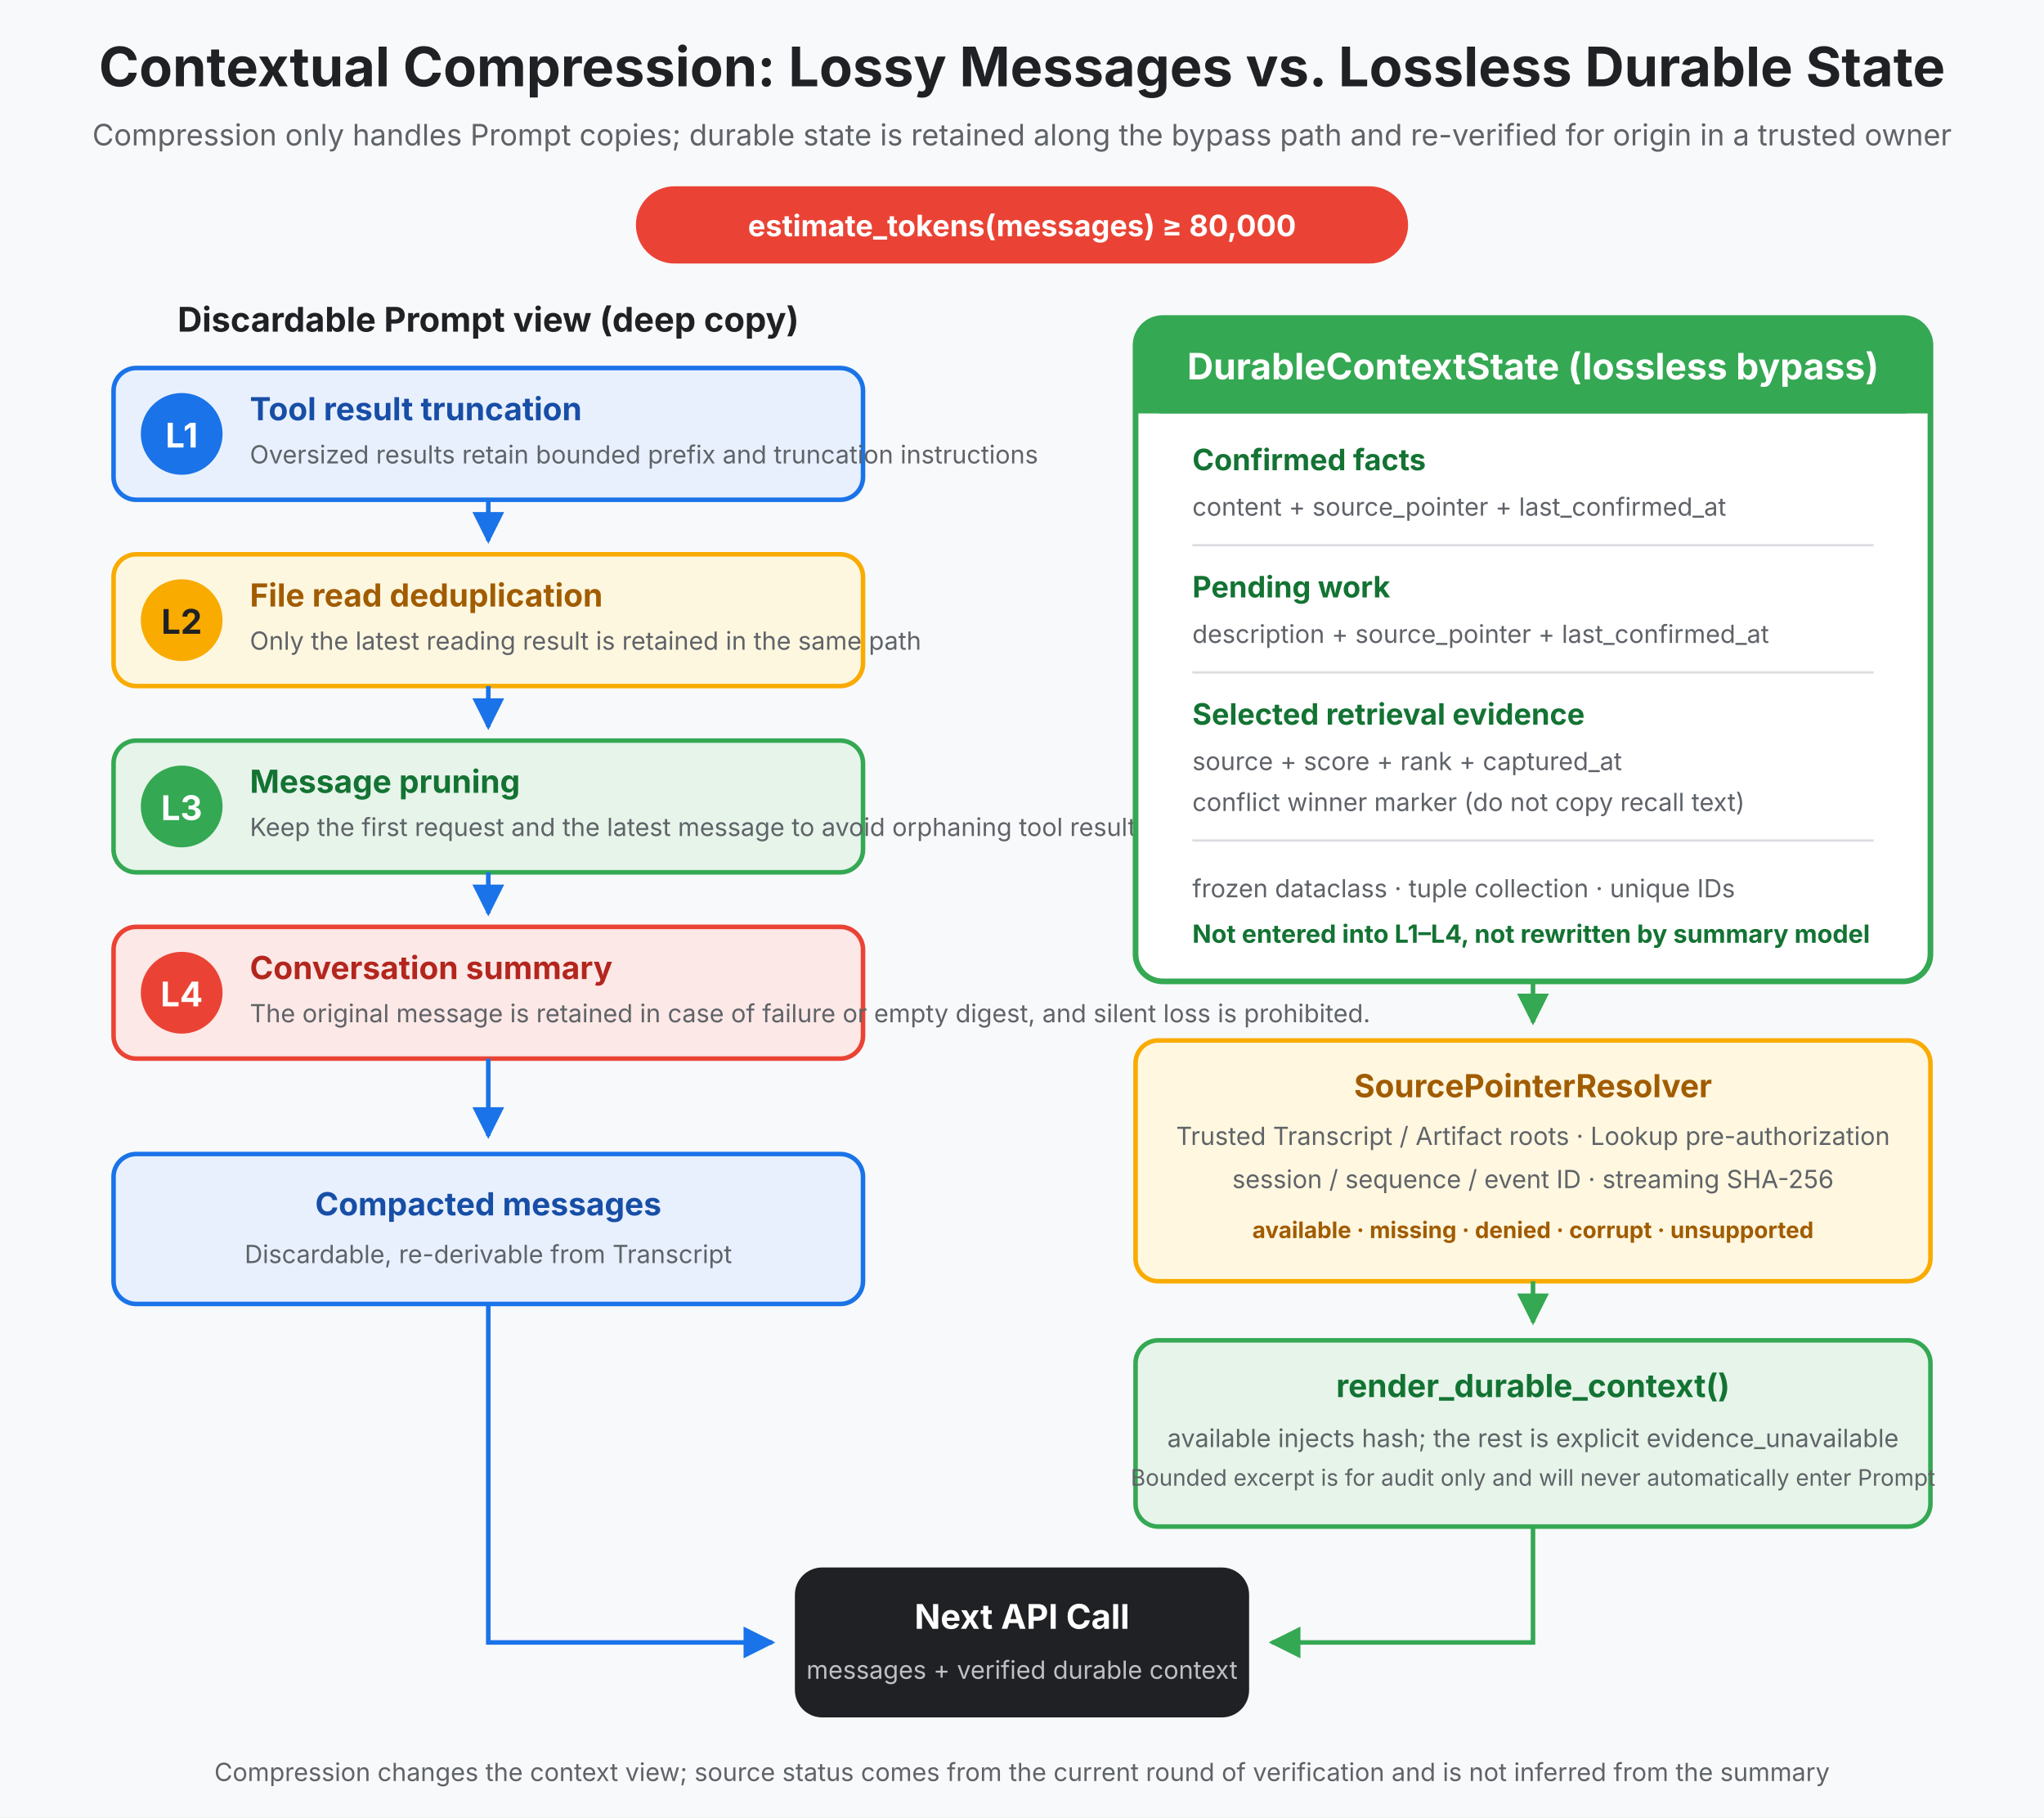
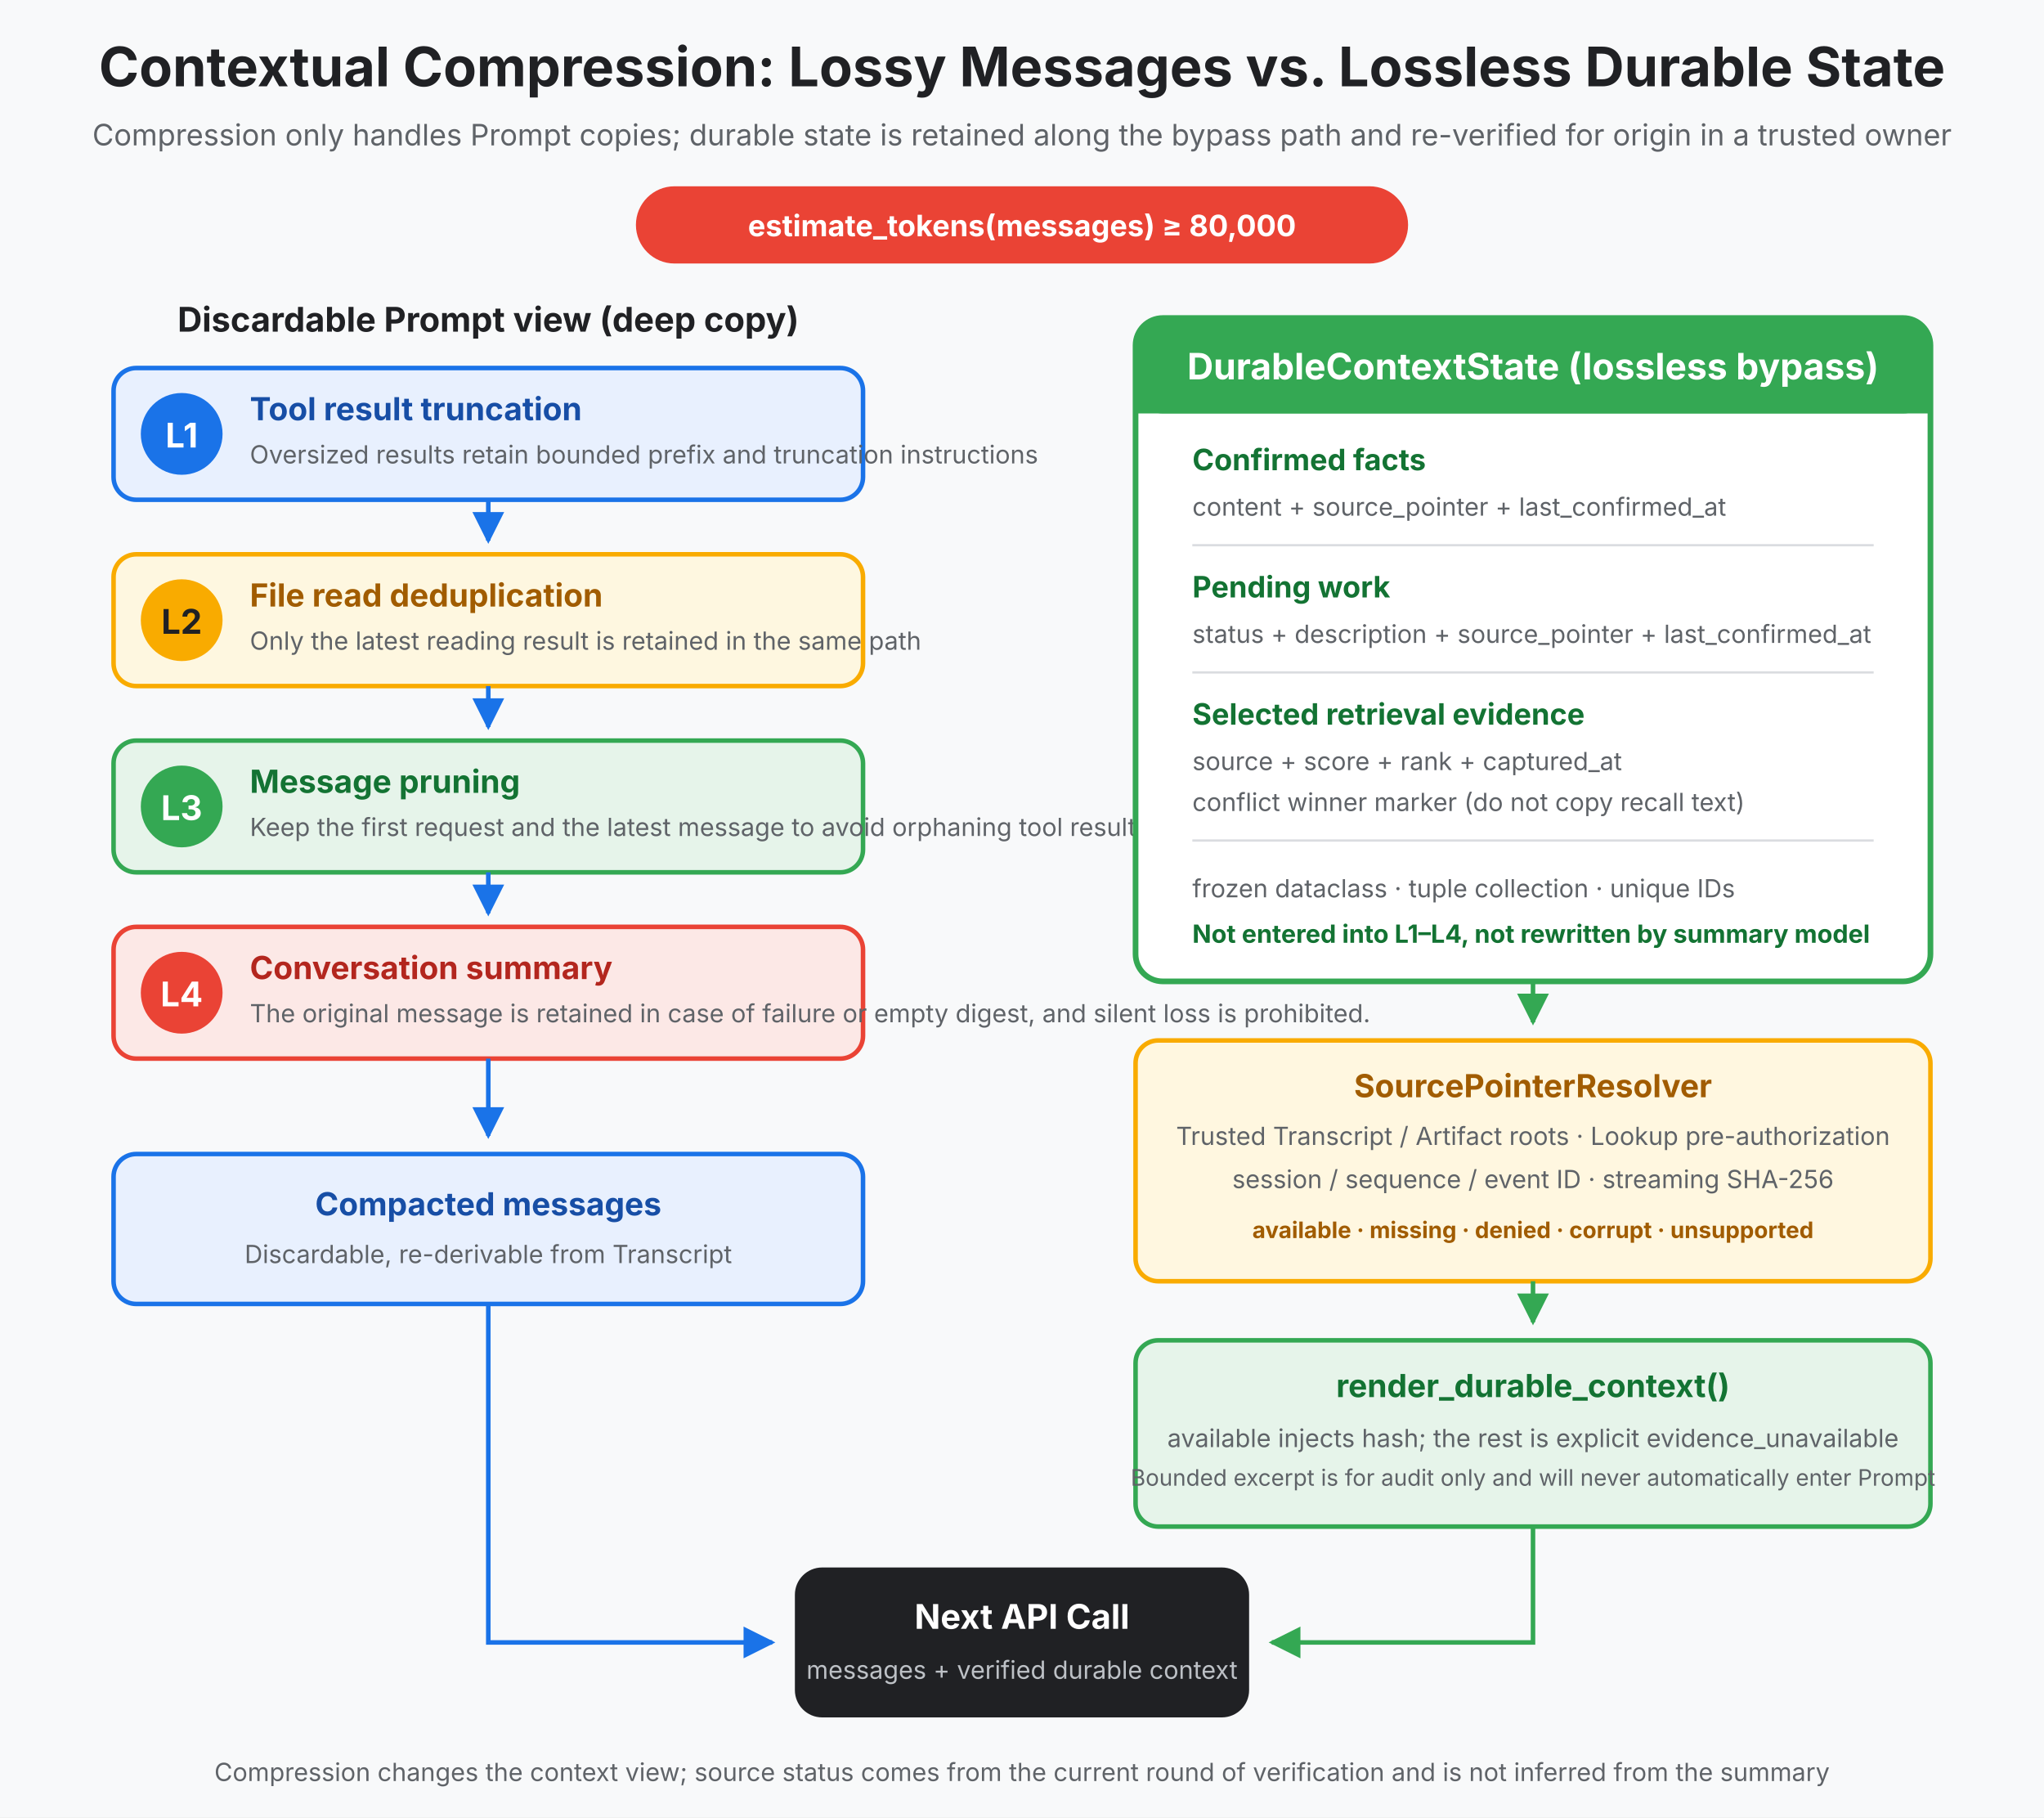
<svg xmlns="http://www.w3.org/2000/svg" viewBox="0 0 900 800" font-family="-apple-system, BlinkMacSystemFont, 'Segoe UI', 'PingFang SC', 'Microsoft YaHei', sans-serif">
  <defs>
    <marker id="arrow-blue" viewBox="0 0 10 10" refX="9" refY="5" markerWidth="7" markerHeight="7" orient="auto">
      <path d="M0,0 L10,5 L0,10 Z" fill="#1a73e8" />
    </marker>
    <marker id="arrow-green" viewBox="0 0 10 10" refX="9" refY="5" markerWidth="7" markerHeight="7" orient="auto">
      <path d="M0,0 L10,5 L0,10 Z" fill="#34a853" />
    </marker>
  </defs>
  <rect width="900" height="800" fill="#f8f9fa" />
  <text x="450" y="38" text-anchor="middle" font-size="24" font-weight="700" fill="#202124">Contextual Compression: Lossy Messages vs. Lossless Durable State</text>
  <text x="450" y="64" text-anchor="middle" font-size="13" fill="#5f6368">Compression only handles Prompt copies; durable state is retained along the bypass path and re-verified for origin in a trusted owner</text>
  <rect x="280" y="82" width="340" height="34" rx="17" fill="#ea4335" />
  <text x="450" y="104" text-anchor="middle" font-size="13" font-weight="700" fill="#ffffff">estimate_tokens(messages) ≥ 80,000</text>
  <text x="215" y="146" text-anchor="middle" font-size="15" font-weight="700" fill="#202124">Discardable Prompt view (deep copy)</text>
  <rect x="50" y="162" width="330" height="58" rx="10" fill="#e8f0fe" stroke="#1a73e8" stroke-width="2" />
  <circle cx="80" cy="191" r="18" fill="#1a73e8" />
  <text x="80" y="197" text-anchor="middle" font-size="15" font-weight="700" fill="#ffffff">L1</text>
  <text x="110" y="185" font-size="14" font-weight="700" fill="#174ea6">Tool result truncation</text>
  <text x="110" y="204" font-size="11" fill="#5f6368">Oversized results retain bounded prefix and truncation instructions</text>
  <line x1="215" y1="220" x2="215" y2="238" stroke="#1a73e8" stroke-width="2" marker-end="url(#arrow-blue)" />
  <rect x="50" y="244" width="330" height="58" rx="10" fill="#fef7e0" stroke="#f9ab00" stroke-width="2" />
  <circle cx="80" cy="273" r="18" fill="#f9ab00" />
  <text x="80" y="279" text-anchor="middle" font-size="15" font-weight="700" fill="#202124">L2</text>
  <text x="110" y="267" font-size="14" font-weight="700" fill="#a15c00">File read deduplication</text>
  <text x="110" y="286" font-size="11" fill="#5f6368">Only the latest reading result is retained in the same path</text>
  <line x1="215" y1="302" x2="215" y2="320" stroke="#1a73e8" stroke-width="2" marker-end="url(#arrow-blue)" />
  <rect x="50" y="326" width="330" height="58" rx="10" fill="#e6f4ea" stroke="#34a853" stroke-width="2" />
  <circle cx="80" cy="355" r="18" fill="#34a853" />
  <text x="80" y="361" text-anchor="middle" font-size="15" font-weight="700" fill="#ffffff">L3</text>
  <text x="110" y="349" font-size="14" font-weight="700" fill="#137333">Message pruning</text>
  <text x="110" y="368" font-size="11" fill="#5f6368">Keep the first request and the latest message to avoid orphaning tool result</text>
  <line x1="215" y1="384" x2="215" y2="402" stroke="#1a73e8" stroke-width="2" marker-end="url(#arrow-blue)" />
  <rect x="50" y="408" width="330" height="58" rx="10" fill="#fce8e6" stroke="#ea4335" stroke-width="2" />
  <circle cx="80" cy="437" r="18" fill="#ea4335" />
  <text x="80" y="443" text-anchor="middle" font-size="15" font-weight="700" fill="#ffffff">L4</text>
  <text x="110" y="431" font-size="14" font-weight="700" fill="#b3261e">Conversation summary</text>
  <text x="110" y="450" font-size="11" fill="#5f6368">The original message is retained in case of failure or empty digest, and silent loss is prohibited.</text>
  <rect x="500" y="140" width="350" height="292" rx="12" fill="#ffffff" stroke="#34a853" stroke-width="2.5" />
  <rect x="500" y="140" width="350" height="42" rx="12" fill="#34a853" />
  <rect x="500" y="165" width="350" height="17" fill="#34a853" />
  <text x="675" y="167" text-anchor="middle" font-size="16" font-weight="700" fill="#ffffff">DurableContextState (lossless bypass)</text>
  <text x="525" y="207" font-size="13" font-weight="700" fill="#137333">Confirmed facts</text>
  <text x="525" y="227" font-size="11" fill="#5f6368">content + source_pointer + last_confirmed_at</text>
  <line x1="525" y1="240" x2="825" y2="240" stroke="#dadce0" />
  <text x="525" y="263" font-size="13" font-weight="700" fill="#137333">Pending work</text>
-   <text x="525" y="283" font-size="11" fill="#5f6368">description + source_pointer + last_confirmed_at</text>
+   <text x="525" y="283" font-size="11" fill="#5f6368">status + description + source_pointer + last_confirmed_at</text>
  <line x1="525" y1="296" x2="825" y2="296" stroke="#dadce0" />
  <text x="525" y="319" font-size="13" font-weight="700" fill="#137333">Selected retrieval evidence</text>
  <text x="525" y="339" font-size="11" fill="#5f6368">source + score + rank + captured_at</text>
  <text x="525" y="357" font-size="11" fill="#5f6368">conflict winner marker (do not copy recall text)</text>
  <line x1="525" y1="370" x2="825" y2="370" stroke="#dadce0" />
  <text x="525" y="395" font-size="11" fill="#5f6368">frozen dataclass · tuple collection · unique IDs</text>
  <text x="525" y="415" font-size="11" font-weight="700" fill="#137333">Not entered into L1–L4, not rewritten by summary model</text>
  <line x1="215" y1="466" x2="215" y2="500" stroke="#1a73e8" stroke-width="2" marker-end="url(#arrow-blue)" />
  <rect x="50" y="508" width="330" height="66" rx="10" fill="#e8f0fe" stroke="#1a73e8" stroke-width="2" />
  <text x="215" y="535" text-anchor="middle" font-size="14" font-weight="700" fill="#174ea6">Compacted messages</text>
  <text x="215" y="556" text-anchor="middle" font-size="11" fill="#5f6368">Discardable, re-derivable from Transcript</text>
  <line x1="675" y1="432" x2="675" y2="450" stroke="#34a853" stroke-width="2" marker-end="url(#arrow-green)" />
  <rect x="500" y="458" width="350" height="106" rx="10" fill="#fff7e0" stroke="#f9ab00" stroke-width="2" />
  <text x="675" y="483" text-anchor="middle" font-size="14" font-weight="700" fill="#a15c00">SourcePointerResolver</text>
  <text x="675" y="504" text-anchor="middle" font-size="11" fill="#5f6368">Trusted Transcript / Artifact roots · Lookup pre-authorization</text>
  <text x="675" y="523" text-anchor="middle" font-size="11" fill="#5f6368">session / sequence / event ID · streaming SHA-256</text>
  <text x="675" y="545" text-anchor="middle" font-size="10" font-weight="700" fill="#a15c00">available · missing · denied · corrupt · unsupported</text>
  <line x1="675" y1="564" x2="675" y2="582" stroke="#34a853" stroke-width="2" marker-end="url(#arrow-green)" />
  <rect x="500" y="590" width="350" height="82" rx="10" fill="#e6f4ea" stroke="#34a853" stroke-width="2" />
  <text x="675" y="615" text-anchor="middle" font-size="14" font-weight="700" fill="#137333">render_durable_context()</text>
  <text x="675" y="637" text-anchor="middle" font-size="11" fill="#5f6368">available injects hash; the rest is explicit evidence_unavailable</text>
  <text x="675" y="654" text-anchor="middle" font-size="10" fill="#5f6368">Bounded excerpt is for audit only and will never automatically enter Prompt</text>
  <path d="M 215 574 L 215 723 L 340 723" fill="none" stroke="#1a73e8" stroke-width="2" marker-end="url(#arrow-blue)" />
  <path d="M 675 672 L 675 723 L 560 723" fill="none" stroke="#34a853" stroke-width="2" marker-end="url(#arrow-green)" />
  <rect x="350" y="690" width="200" height="66" rx="12" fill="#202124" />
  <text x="450" y="717" text-anchor="middle" font-size="15" font-weight="700" fill="#ffffff">Next API Call</text>
  <text x="450" y="739" text-anchor="middle" font-size="11" fill="#bdc1c6">messages + verified durable context</text>
  <text x="450" y="784" text-anchor="middle" font-size="11" fill="#5f6368">Compression changes the context view; source status comes from the current round of verification and is not inferred from the summary</text>
</svg>
